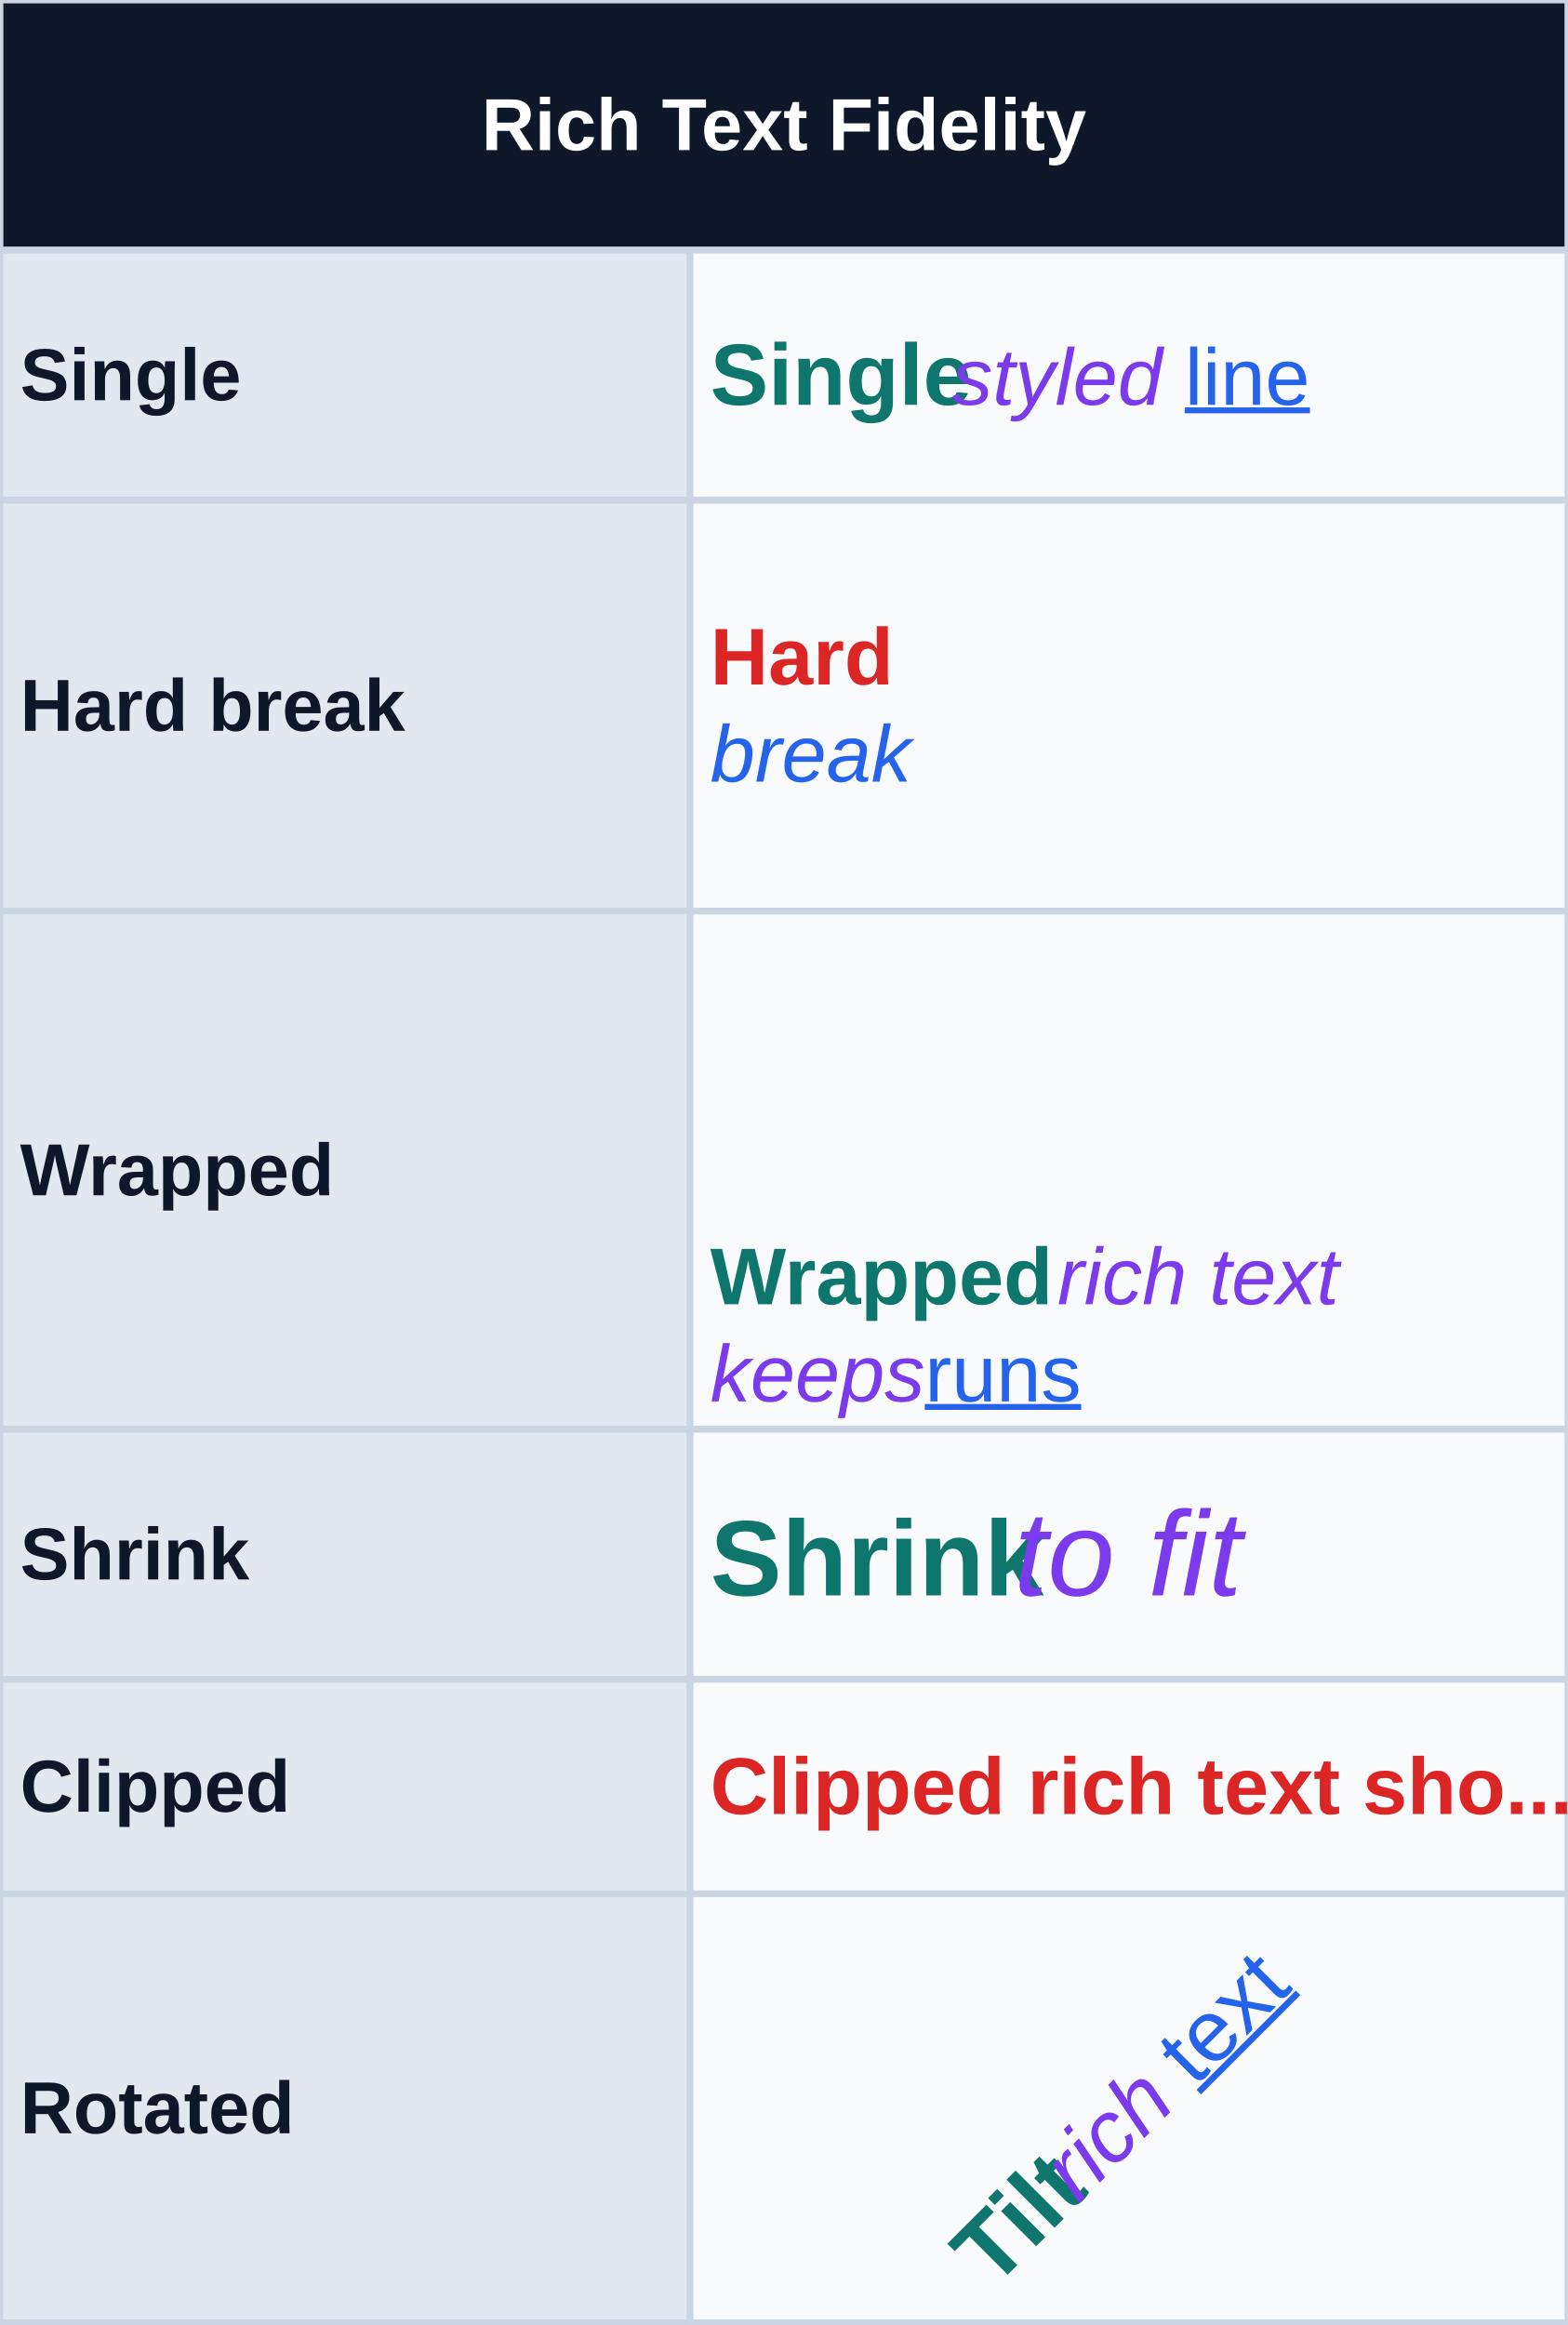
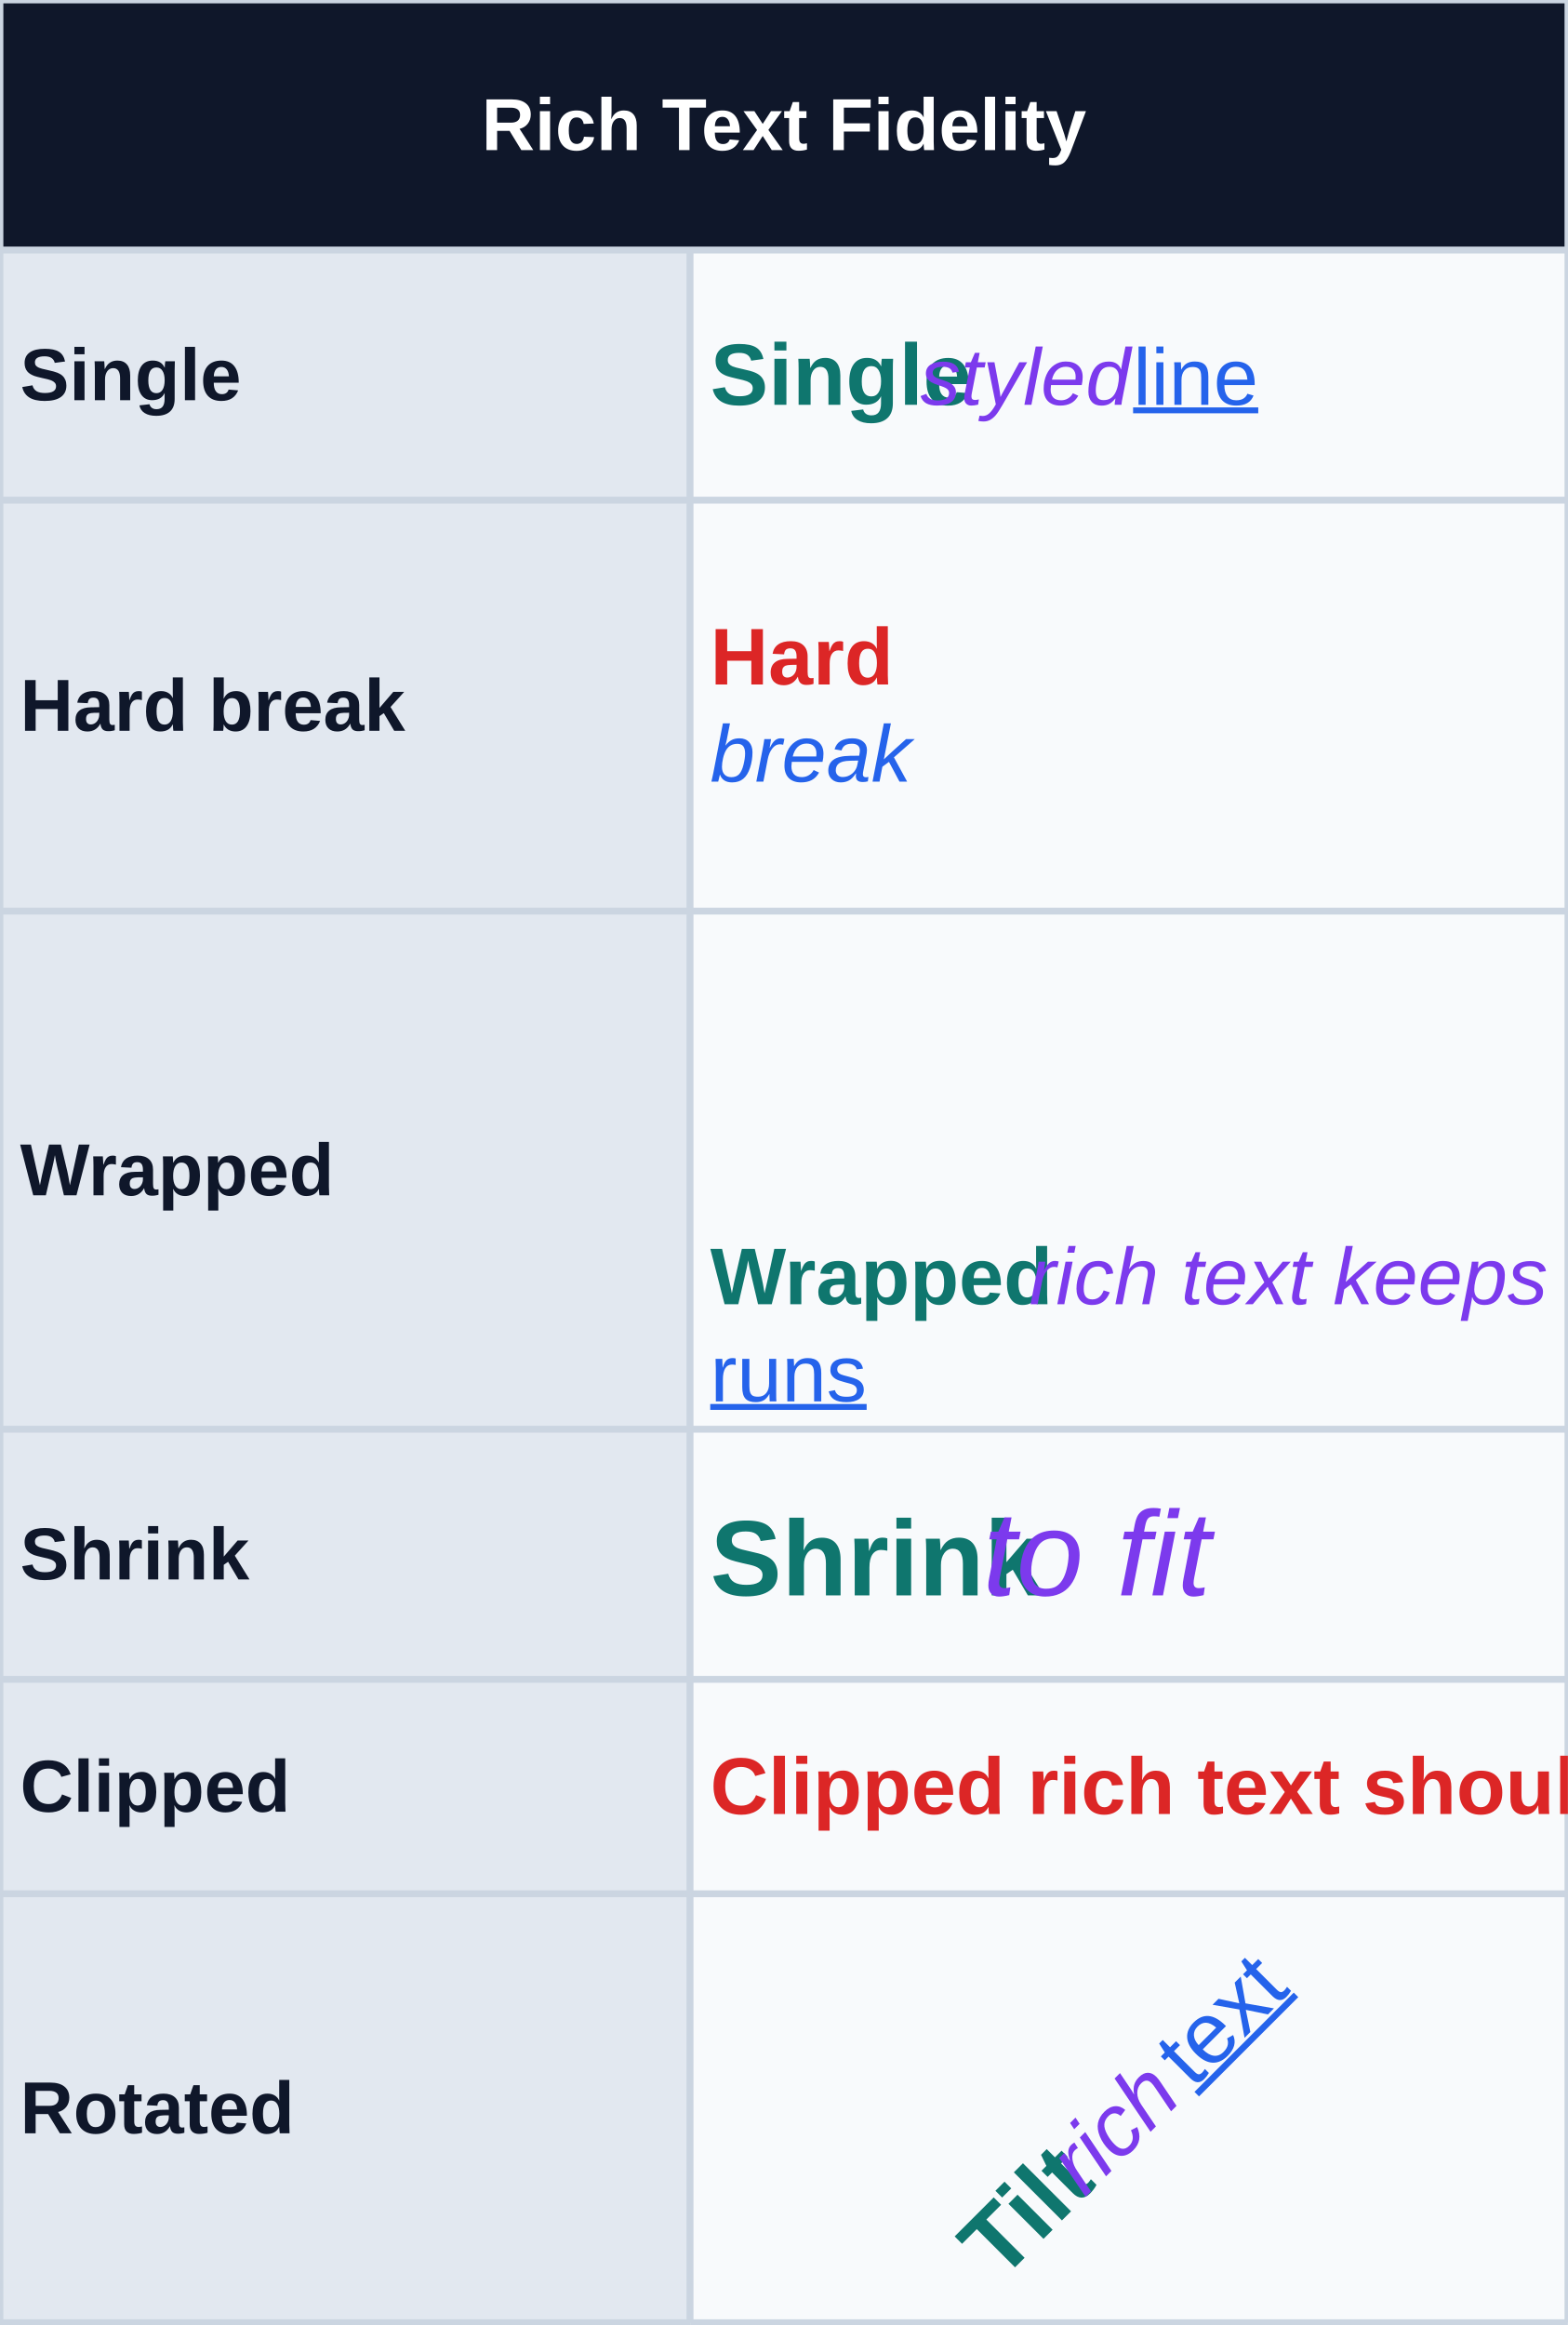
<svg xmlns="http://www.w3.org/2000/svg" width="468" height="694" viewBox="0 0 468 694">
  <rect x="0" y="0" width="468" height="694" fill="#FFFFFF" />
  <rect x="0" y="0" width="468" height="74.66" fill="#0F172A" />
  <line x1="0" y1="0" x2="468" y2="0" stroke="#CBD5E1" stroke-width="2" />
  <line x1="468" y1="0" x2="468" y2="74.66" stroke="#CBD5E1" stroke-width="2" />
  <line x1="0" y1="74.66" x2="468" y2="74.66" stroke="#CBD5E1" stroke-width="2" />
  <line x1="0" y1="0" x2="0" y2="74.66" stroke="#CBD5E1" stroke-width="2" />
  <clipPath id="xl-text-1-1">
    <rect x="0" y="0" width="468" height="74.66" />
  </clipPath>
  <g clip-path="url(#xl-text-1-1)">
    <text x="234" y="44.81" fill="#FFFFFF" font-family="Calibri, Arial, sans-serif" font-size="22" text-anchor="middle" font-weight="700">Rich Text Fidelity</text>
  </g>
  <rect x="0" y="74.66" width="206" height="74.66" fill="#E2E8F0" />
  <line x1="0" y1="74.66" x2="206" y2="74.66" stroke="#CBD5E1" stroke-width="2" />
  <line x1="206" y1="74.66" x2="206" y2="149.32" stroke="#CBD5E1" stroke-width="2" />
  <line x1="0" y1="149.32" x2="206" y2="149.32" stroke="#CBD5E1" stroke-width="2" />
  <line x1="0" y1="74.66" x2="0" y2="149.32" stroke="#CBD5E1" stroke-width="2" />
  <clipPath id="xl-text-2-1">
    <rect x="0" y="74.66" width="206" height="74.66" />
  </clipPath>
  <g clip-path="url(#xl-text-2-1)">
    <text x="6" y="119.47" fill="#0F172A" font-family="Calibri, Arial, sans-serif" font-size="22" text-anchor="start" font-weight="700">Single</text>
  </g>
  <rect x="206" y="74.66" width="262" height="74.66" fill="#F8FAFC" />
  <line x1="206" y1="74.66" x2="468" y2="74.66" stroke="#CBD5E1" stroke-width="2" />
  <line x1="468" y1="74.66" x2="468" y2="149.32" stroke="#CBD5E1" stroke-width="2" />
  <line x1="206" y1="149.32" x2="468" y2="149.32" stroke="#CBD5E1" stroke-width="2" />
  <line x1="206" y1="74.66" x2="206" y2="149.32" stroke="#CBD5E1" stroke-width="2" />
  <clipPath id="xl-text-2-2">
    <rect x="206" y="74.66" width="262" height="74.66" />
  </clipPath>
  <g clip-path="url(#xl-text-2-2)">
    <text x="212" y="120.83" font-family="Calibri, Arial, sans-serif" font-size="26" text-anchor="start" fill="#0F766E" font-weight="700">Single</text>
-     <text x="284.274" y="120.83" font-family="Calibri, Arial, sans-serif" font-size="24" text-anchor="start" fill="#7C3AED" font-style="italic"> styled</text>
-     <text x="353.638" y="120.83" font-family="Calibri, Arial, sans-serif" font-size="24" text-anchor="start" fill="#2563EB" text-decoration="underline"> line</text>
+     <text x="274.715" y="120.83" font-family="Calibri, Arial, sans-serif" font-size="24" text-anchor="start" fill="#7C3AED" font-style="italic"> styled</text>
+     <text x="338.219" y="120.83" font-family="Calibri, Arial, sans-serif" font-size="24" text-anchor="start" fill="#2563EB" text-decoration="underline"> line</text>
  </g>
  <rect x="0" y="149.32" width="206" height="122.66" fill="#E2E8F0" />
  <line x1="0" y1="149.32" x2="206" y2="149.32" stroke="#CBD5E1" stroke-width="2" />
  <line x1="206" y1="149.32" x2="206" y2="271.98" stroke="#CBD5E1" stroke-width="2" />
  <line x1="0" y1="271.98" x2="206" y2="271.98" stroke="#CBD5E1" stroke-width="2" />
  <line x1="0" y1="149.32" x2="0" y2="271.98" stroke="#CBD5E1" stroke-width="2" />
  <clipPath id="xl-text-3-1">
    <rect x="0" y="149.32" width="206" height="122.66" />
  </clipPath>
  <g clip-path="url(#xl-text-3-1)">
    <text x="6" y="218.13" fill="#0F172A" font-family="Calibri, Arial, sans-serif" font-size="22" text-anchor="start" font-weight="700">Hard break</text>
  </g>
  <rect x="206" y="149.32" width="262" height="122.66" fill="#F8FAFC" />
  <line x1="206" y1="149.32" x2="468" y2="149.32" stroke="#CBD5E1" stroke-width="2" />
  <line x1="468" y1="149.32" x2="468" y2="271.98" stroke="#CBD5E1" stroke-width="2" />
  <line x1="206" y1="271.98" x2="468" y2="271.98" stroke="#CBD5E1" stroke-width="2" />
  <line x1="206" y1="149.32" x2="206" y2="271.98" stroke="#CBD5E1" stroke-width="2" />
  <clipPath id="xl-text-3-2">
    <rect x="206" y="149.32" width="262" height="122.66" />
  </clipPath>
  <g clip-path="url(#xl-text-3-2)">
    <text x="212" y="204.31" font-family="Calibri, Arial, sans-serif" font-size="24" text-anchor="start" fill="#DC2626" font-weight="700">Hard</text>
    <text x="212" y="233.31" font-family="Calibri, Arial, sans-serif" font-size="24" text-anchor="start" fill="#2563EB" font-style="italic">break</text>
  </g>
  <rect x="0" y="271.98" width="206" height="154.66" fill="#E2E8F0" />
  <line x1="0" y1="271.98" x2="206" y2="271.98" stroke="#CBD5E1" stroke-width="2" />
  <line x1="206" y1="271.98" x2="206" y2="426.64" stroke="#CBD5E1" stroke-width="2" />
  <line x1="0" y1="426.64" x2="206" y2="426.64" stroke="#CBD5E1" stroke-width="2" />
  <line x1="0" y1="271.98" x2="0" y2="426.64" stroke="#CBD5E1" stroke-width="2" />
  <clipPath id="xl-text-4-1">
    <rect x="0" y="271.98" width="206" height="154.66" />
  </clipPath>
  <g clip-path="url(#xl-text-4-1)">
    <text x="6" y="356.79" fill="#0F172A" font-family="Calibri, Arial, sans-serif" font-size="22" text-anchor="start" font-weight="700">Wrapped</text>
  </g>
  <rect x="206" y="271.98" width="262" height="154.66" fill="#F8FAFC" />
  <line x1="206" y1="271.98" x2="468" y2="271.98" stroke="#CBD5E1" stroke-width="2" />
  <line x1="468" y1="271.98" x2="468" y2="426.64" stroke="#CBD5E1" stroke-width="2" />
  <line x1="206" y1="426.64" x2="468" y2="426.64" stroke="#CBD5E1" stroke-width="2" />
  <line x1="206" y1="271.98" x2="206" y2="426.64" stroke="#CBD5E1" stroke-width="2" />
  <clipPath id="xl-text-4-2">
    <rect x="206" y="271.98" width="262" height="154.66" />
  </clipPath>
  <g clip-path="url(#xl-text-4-2)">
    <text x="212" y="389.3" font-family="Calibri, Arial, sans-serif" font-size="24" text-anchor="start" fill="#0F766E" font-weight="700">Wrapped </text>
-     <text x="315.617" y="389.3" font-family="Calibri, Arial, sans-serif" font-size="24" text-anchor="start" fill="#7C3AED" font-style="italic">rich text </text>
-     <text x="212" y="418.3" font-family="Calibri, Arial, sans-serif" font-size="24" text-anchor="start" fill="#7C3AED" font-style="italic">keeps</text>
-     <text x="276.043" y="418.3" font-family="Calibri, Arial, sans-serif" font-size="24" text-anchor="start" fill="#2563EB" text-decoration="underline"> runs</text>
+     <text x="307.215" y="389.3" font-family="Calibri, Arial, sans-serif" font-size="24" text-anchor="start" fill="#7C3AED" font-style="italic">rich text keeps</text>
+     <text x="448.461" y="389.3" font-family="Calibri, Arial, sans-serif" font-size="24" text-anchor="start" fill="#2563EB" text-decoration="underline"> </text>
+     <text x="212" y="418.3" font-family="Calibri, Arial, sans-serif" font-size="24" text-anchor="start" fill="#2563EB" text-decoration="underline">runs</text>
  </g>
  <rect x="0" y="426.64" width="206" height="74.66" fill="#E2E8F0" />
  <line x1="0" y1="426.64" x2="206" y2="426.64" stroke="#CBD5E1" stroke-width="2" />
  <line x1="206" y1="426.64" x2="206" y2="501.3" stroke="#CBD5E1" stroke-width="2" />
  <line x1="0" y1="501.3" x2="206" y2="501.3" stroke="#CBD5E1" stroke-width="2" />
  <line x1="0" y1="426.64" x2="0" y2="501.3" stroke="#CBD5E1" stroke-width="2" />
  <clipPath id="xl-text-5-1">
    <rect x="0" y="426.64" width="206" height="74.66" />
  </clipPath>
  <g clip-path="url(#xl-text-5-1)">
    <text x="6" y="471.45" fill="#0F172A" font-family="Calibri, Arial, sans-serif" font-size="22" text-anchor="start" font-weight="700">Shrink</text>
  </g>
  <rect x="206" y="426.64" width="262" height="74.66" fill="#F8FAFC" />
  <line x1="206" y1="426.64" x2="468" y2="426.64" stroke="#CBD5E1" stroke-width="2" />
  <line x1="468" y1="426.64" x2="468" y2="501.3" stroke="#CBD5E1" stroke-width="2" />
  <line x1="206" y1="501.3" x2="468" y2="501.3" stroke="#CBD5E1" stroke-width="2" />
  <line x1="206" y1="426.64" x2="206" y2="501.3" stroke="#CBD5E1" stroke-width="2" />
  <clipPath id="xl-text-5-2">
    <rect x="206" y="426.64" width="262" height="74.66" />
  </clipPath>
  <g clip-path="url(#xl-text-5-2)">
    <text x="212" y="476.21" font-family="Calibri, Arial, sans-serif" font-size="32" text-anchor="start" fill="#0F766E" font-weight="700">Shrink</text>
-     <text x="302.703" y="476.21" font-family="Calibri, Arial, sans-serif" font-size="36" text-anchor="start" fill="#7C3AED" font-style="italic"> to fit</text>
+     <text x="293.375" y="476.21" font-family="Calibri, Arial, sans-serif" font-size="36" text-anchor="start" fill="#7C3AED" font-style="italic"> to fit</text>
  </g>
  <rect x="0" y="501.3" width="206" height="64" fill="#E2E8F0" />
  <line x1="0" y1="501.3" x2="206" y2="501.3" stroke="#CBD5E1" stroke-width="2" />
  <line x1="206" y1="501.3" x2="206" y2="565.3" stroke="#CBD5E1" stroke-width="2" />
  <line x1="0" y1="565.3" x2="206" y2="565.3" stroke="#CBD5E1" stroke-width="2" />
  <line x1="0" y1="501.3" x2="0" y2="565.3" stroke="#CBD5E1" stroke-width="2" />
  <clipPath id="xl-text-6-1">
    <rect x="0" y="501.3" width="206" height="64" />
  </clipPath>
  <g clip-path="url(#xl-text-6-1)">
    <text x="6" y="540.78" fill="#0F172A" font-family="Calibri, Arial, sans-serif" font-size="22" text-anchor="start" font-weight="700">Clipped</text>
  </g>
  <rect x="206" y="501.3" width="262" height="64" fill="#F8FAFC" />
  <line x1="206" y1="501.3" x2="468" y2="501.3" stroke="#CBD5E1" stroke-width="2" />
  <line x1="468" y1="501.3" x2="468" y2="565.3" stroke="#CBD5E1" stroke-width="2" />
  <line x1="206" y1="565.3" x2="468" y2="565.3" stroke="#CBD5E1" stroke-width="2" />
  <line x1="206" y1="501.3" x2="206" y2="565.3" stroke="#CBD5E1" stroke-width="2" />
  <clipPath id="xl-text-6-2">
    <rect x="206" y="501.3" width="262" height="64" />
  </clipPath>
  <g clip-path="url(#xl-text-6-2)">
-     <text x="212" y="541.46" font-family="Calibri, Arial, sans-serif" font-size="24" text-anchor="start" fill="#DC2626" font-weight="700">Clipped rich text sho...</text>
+     <text x="212" y="541.46" font-family="Calibri, Arial, sans-serif" font-size="24" text-anchor="start" fill="#DC2626" font-weight="700">Clipped rich text should...</text>
  </g>
  <rect x="0" y="565.3" width="206" height="128" fill="#E2E8F0" />
  <line x1="0" y1="565.3" x2="206" y2="565.3" stroke="#CBD5E1" stroke-width="2" />
  <line x1="206" y1="565.3" x2="206" y2="693.3" stroke="#CBD5E1" stroke-width="2" />
  <line x1="0" y1="693.3" x2="206" y2="693.3" stroke="#CBD5E1" stroke-width="2" />
  <line x1="0" y1="565.3" x2="0" y2="693.3" stroke="#CBD5E1" stroke-width="2" />
  <clipPath id="xl-text-7-1">
    <rect x="0" y="565.3" width="206" height="128" />
  </clipPath>
  <g clip-path="url(#xl-text-7-1)">
    <text x="6" y="636.78" fill="#0F172A" font-family="Calibri, Arial, sans-serif" font-size="22" text-anchor="start" font-weight="700">Rotated</text>
  </g>
  <rect x="206" y="565.3" width="262" height="128" fill="#F8FAFC" />
  <line x1="206" y1="565.3" x2="468" y2="565.3" stroke="#CBD5E1" stroke-width="2" />
  <line x1="468" y1="565.3" x2="468" y2="693.3" stroke="#CBD5E1" stroke-width="2" />
  <line x1="206" y1="693.3" x2="468" y2="693.3" stroke="#CBD5E1" stroke-width="2" />
  <line x1="206" y1="565.3" x2="206" y2="693.3" stroke="#CBD5E1" stroke-width="2" />
  <clipPath id="xl-text-7-2">
    <rect x="206" y="565.3" width="262" height="128" />
  </clipPath>
  <g clip-path="url(#xl-text-7-2)" transform="rotate(-45 337 629.3)">
-     <text x="269.733" y="638.82" font-family="Calibri, Arial, sans-serif" font-size="28" text-anchor="start" fill="#0F766E" font-weight="700">Tilt</text>
-     <text x="306.018" y="638.82" font-family="Calibri, Arial, sans-serif" font-size="26" text-anchor="start" fill="#7C3AED" font-style="italic"> rich</text>
-     <text x="355.136" y="638.82" font-family="Calibri, Arial, sans-serif" font-size="26" text-anchor="start" fill="#2563EB" text-decoration="underline"> text</text>
+     <text x="272.833" y="638.82" font-family="Calibri, Arial, sans-serif" font-size="28" text-anchor="start" fill="#0F766E" font-weight="700">Tilt</text>
+     <text x="308.708" y="638.82" font-family="Calibri, Arial, sans-serif" font-size="26" text-anchor="start" fill="#7C3AED" font-style="italic"> rich</text>
+     <text x="354.271" y="638.82" font-family="Calibri, Arial, sans-serif" font-size="26" text-anchor="start" fill="#2563EB" text-decoration="underline"> text</text>
  </g>
</svg>
